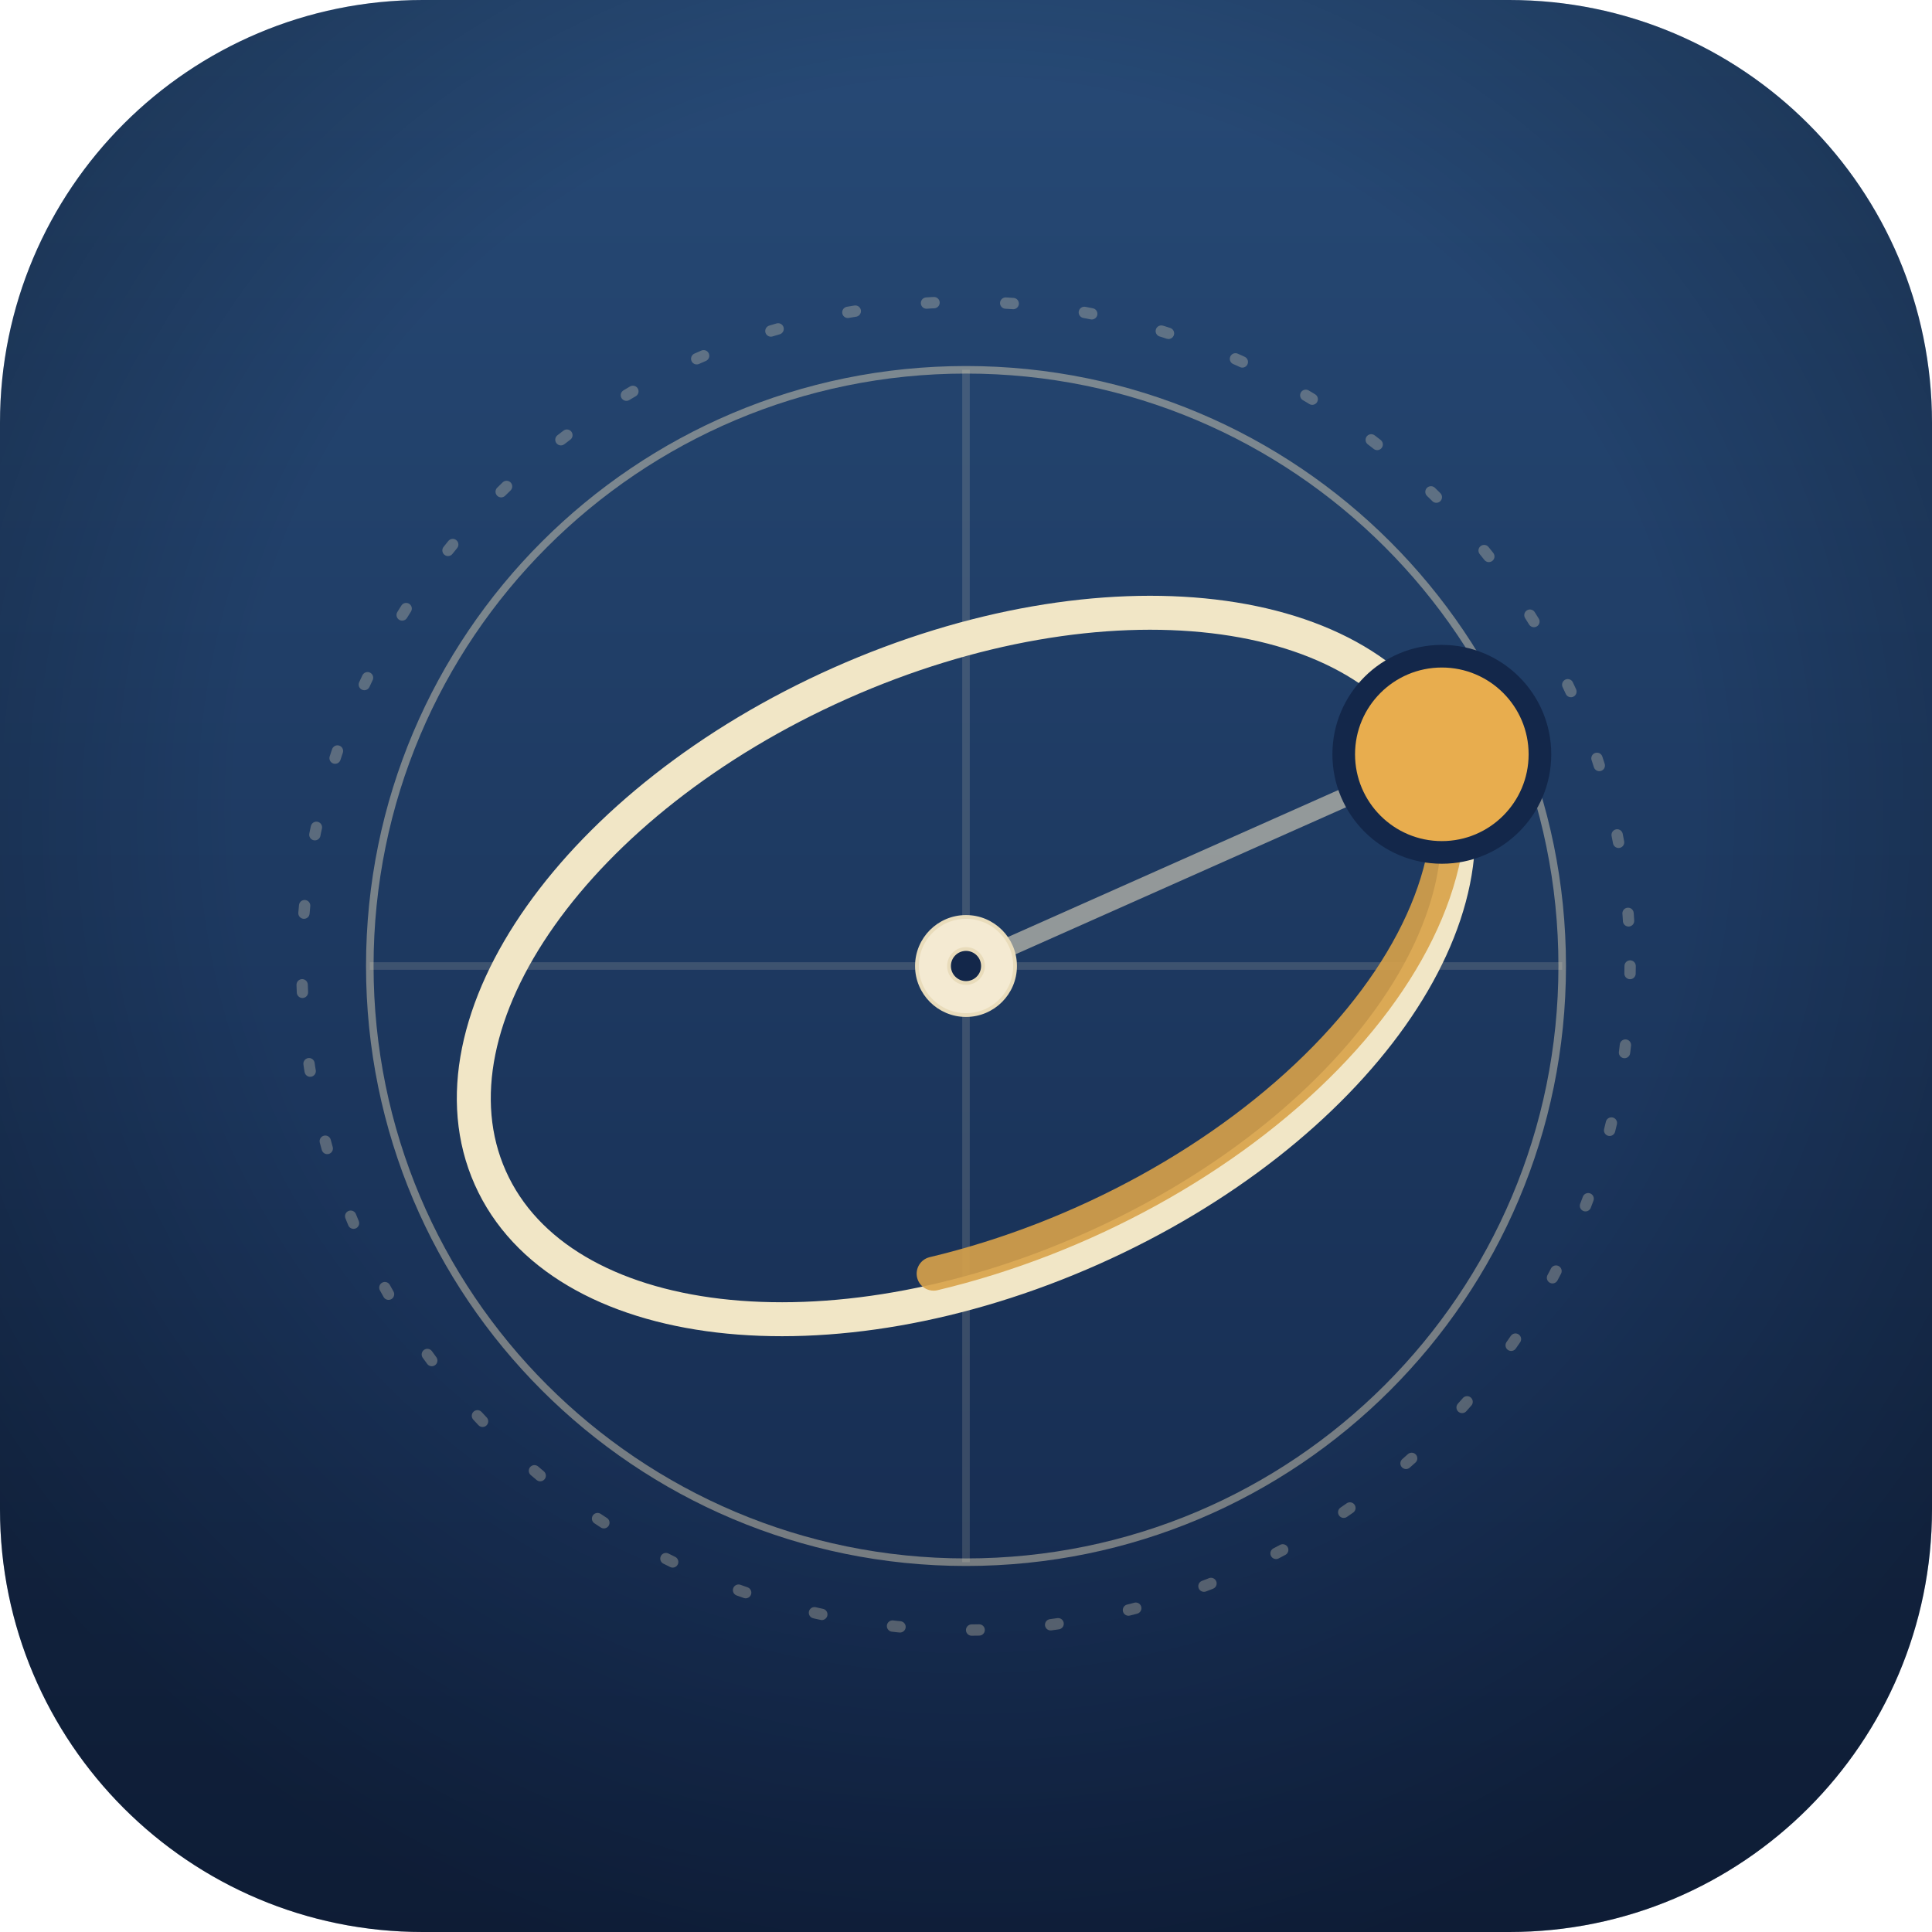
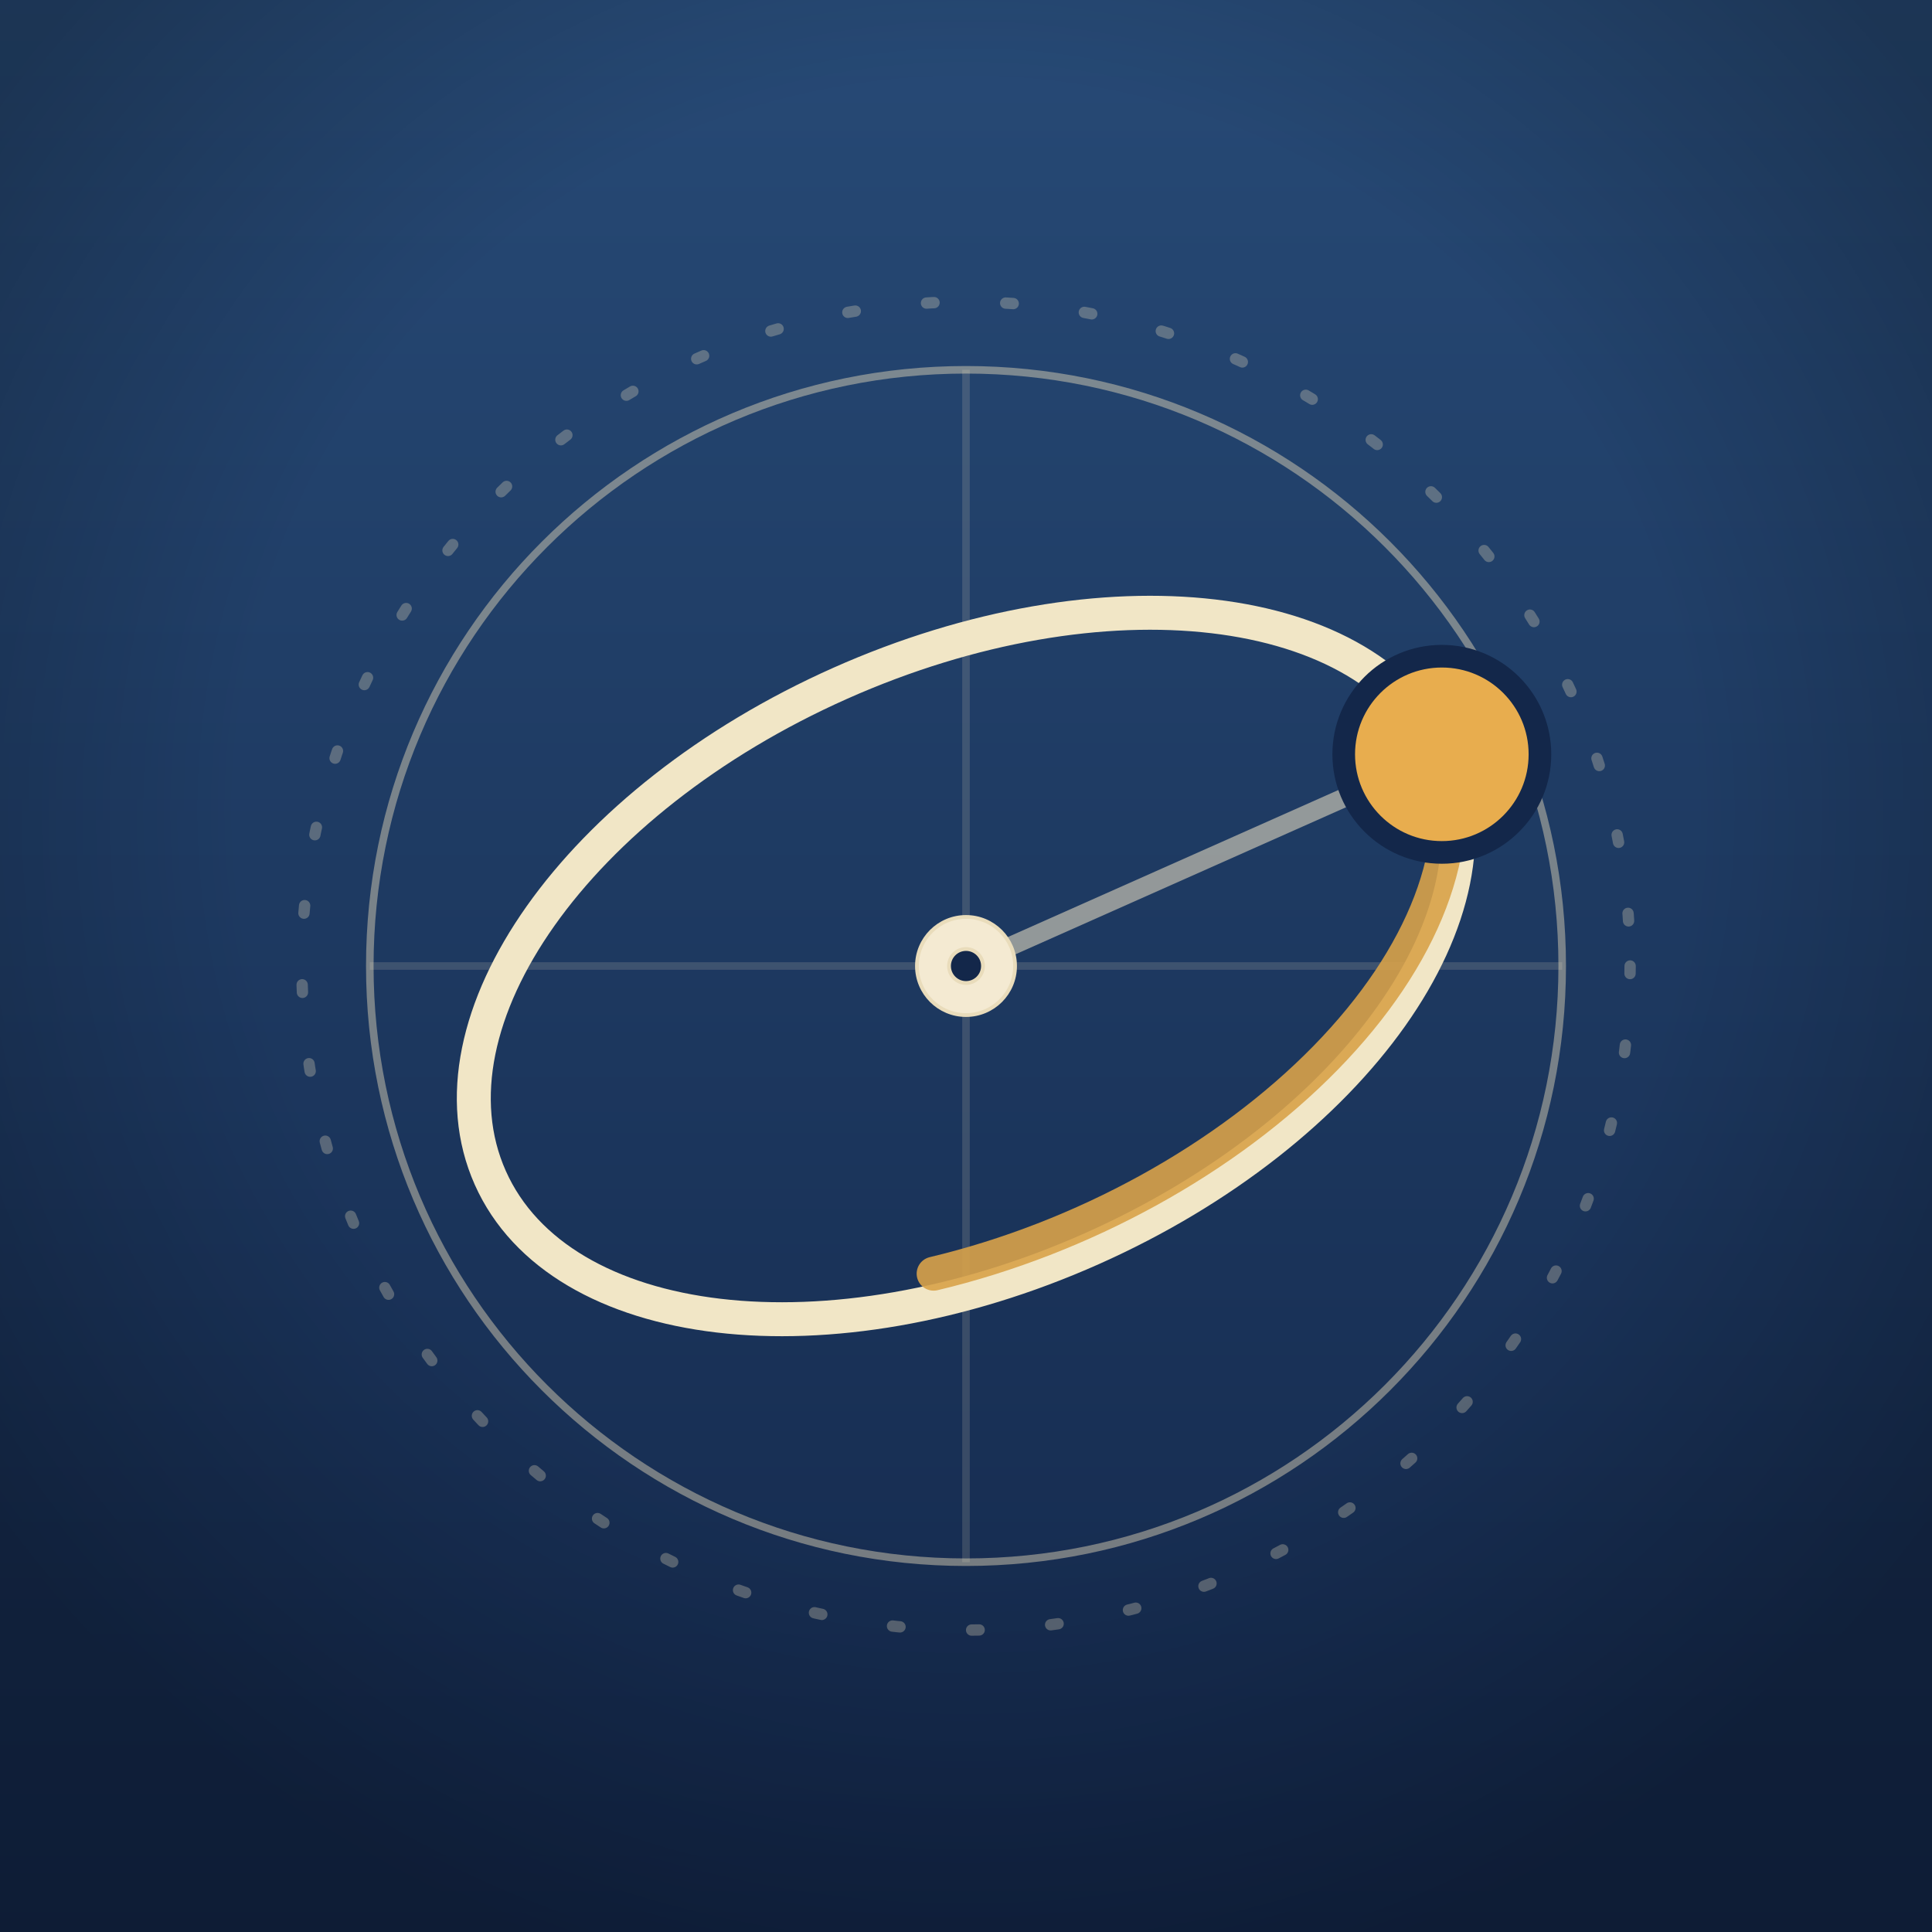
<svg xmlns="http://www.w3.org/2000/svg" viewBox="0 0 512 512" role="img" aria-label="Anima Atlas">
  <defs>
    <linearGradient id="bg" x1="0" y1="0" x2="0" y2="1">
      <stop offset="0" stop-color="#274a76" />
      <stop offset="1" stop-color="#13274a" />
    </linearGradient>
    <radialGradient id="vig" cx="0.5" cy="0.42" r="0.62">
      <stop offset="0.6" stop-color="#000000" stop-opacity="0" />
      <stop offset="1" stop-color="#000000" stop-opacity="0.28" />
    </radialGradient>
  </defs>
-   <rect width="512" height="512" rx="112" fill="url(#bg)" />
-   <rect width="512" height="512" rx="112" fill="url(#vig)" />
+   <rect width="512" height="512" fill="url(#bg)" />
+   <rect width="512" height="512" fill="url(#vig)" />
  <g fill="none" stroke="#e9dcbb" transform="translate(256 256)">
    <circle r="176" stroke-width="3" stroke-opacity="0.30" stroke-dasharray="2 19" stroke-linecap="round" />
    <circle r="158" stroke-width="2" stroke-opacity="0.45" />
    <g stroke-opacity="0.16" stroke-width="2">
      <line x1="0" y1="-158" x2="0" y2="158" />
      <line x1="-158" y1="0" x2="158" y2="0" />
    </g>
    <g transform="rotate(-24)">
      <ellipse rx="138" ry="82" stroke="#f1e6c6" stroke-width="9" />
      <path d="M 138 0 A 138 82 0 0 1 -41 71" stroke="#d8a24a" stroke-width="9" stroke-linecap="round" stroke-opacity="0.9" />
    </g>
    <line x1="0" y1="0" x2="126.1" y2="-56.1" stroke="#f1e6c6" stroke-width="5" stroke-opacity="0.55" stroke-linecap="round" />
    <circle cx="126.1" cy="-56.1" r="26" fill="#e8ad4e" stroke="#13274a" stroke-width="6" />
    <circle r="13" fill="#f4ead2" />
    <circle r="4.5" fill="#13274a" />
  </g>
</svg>
